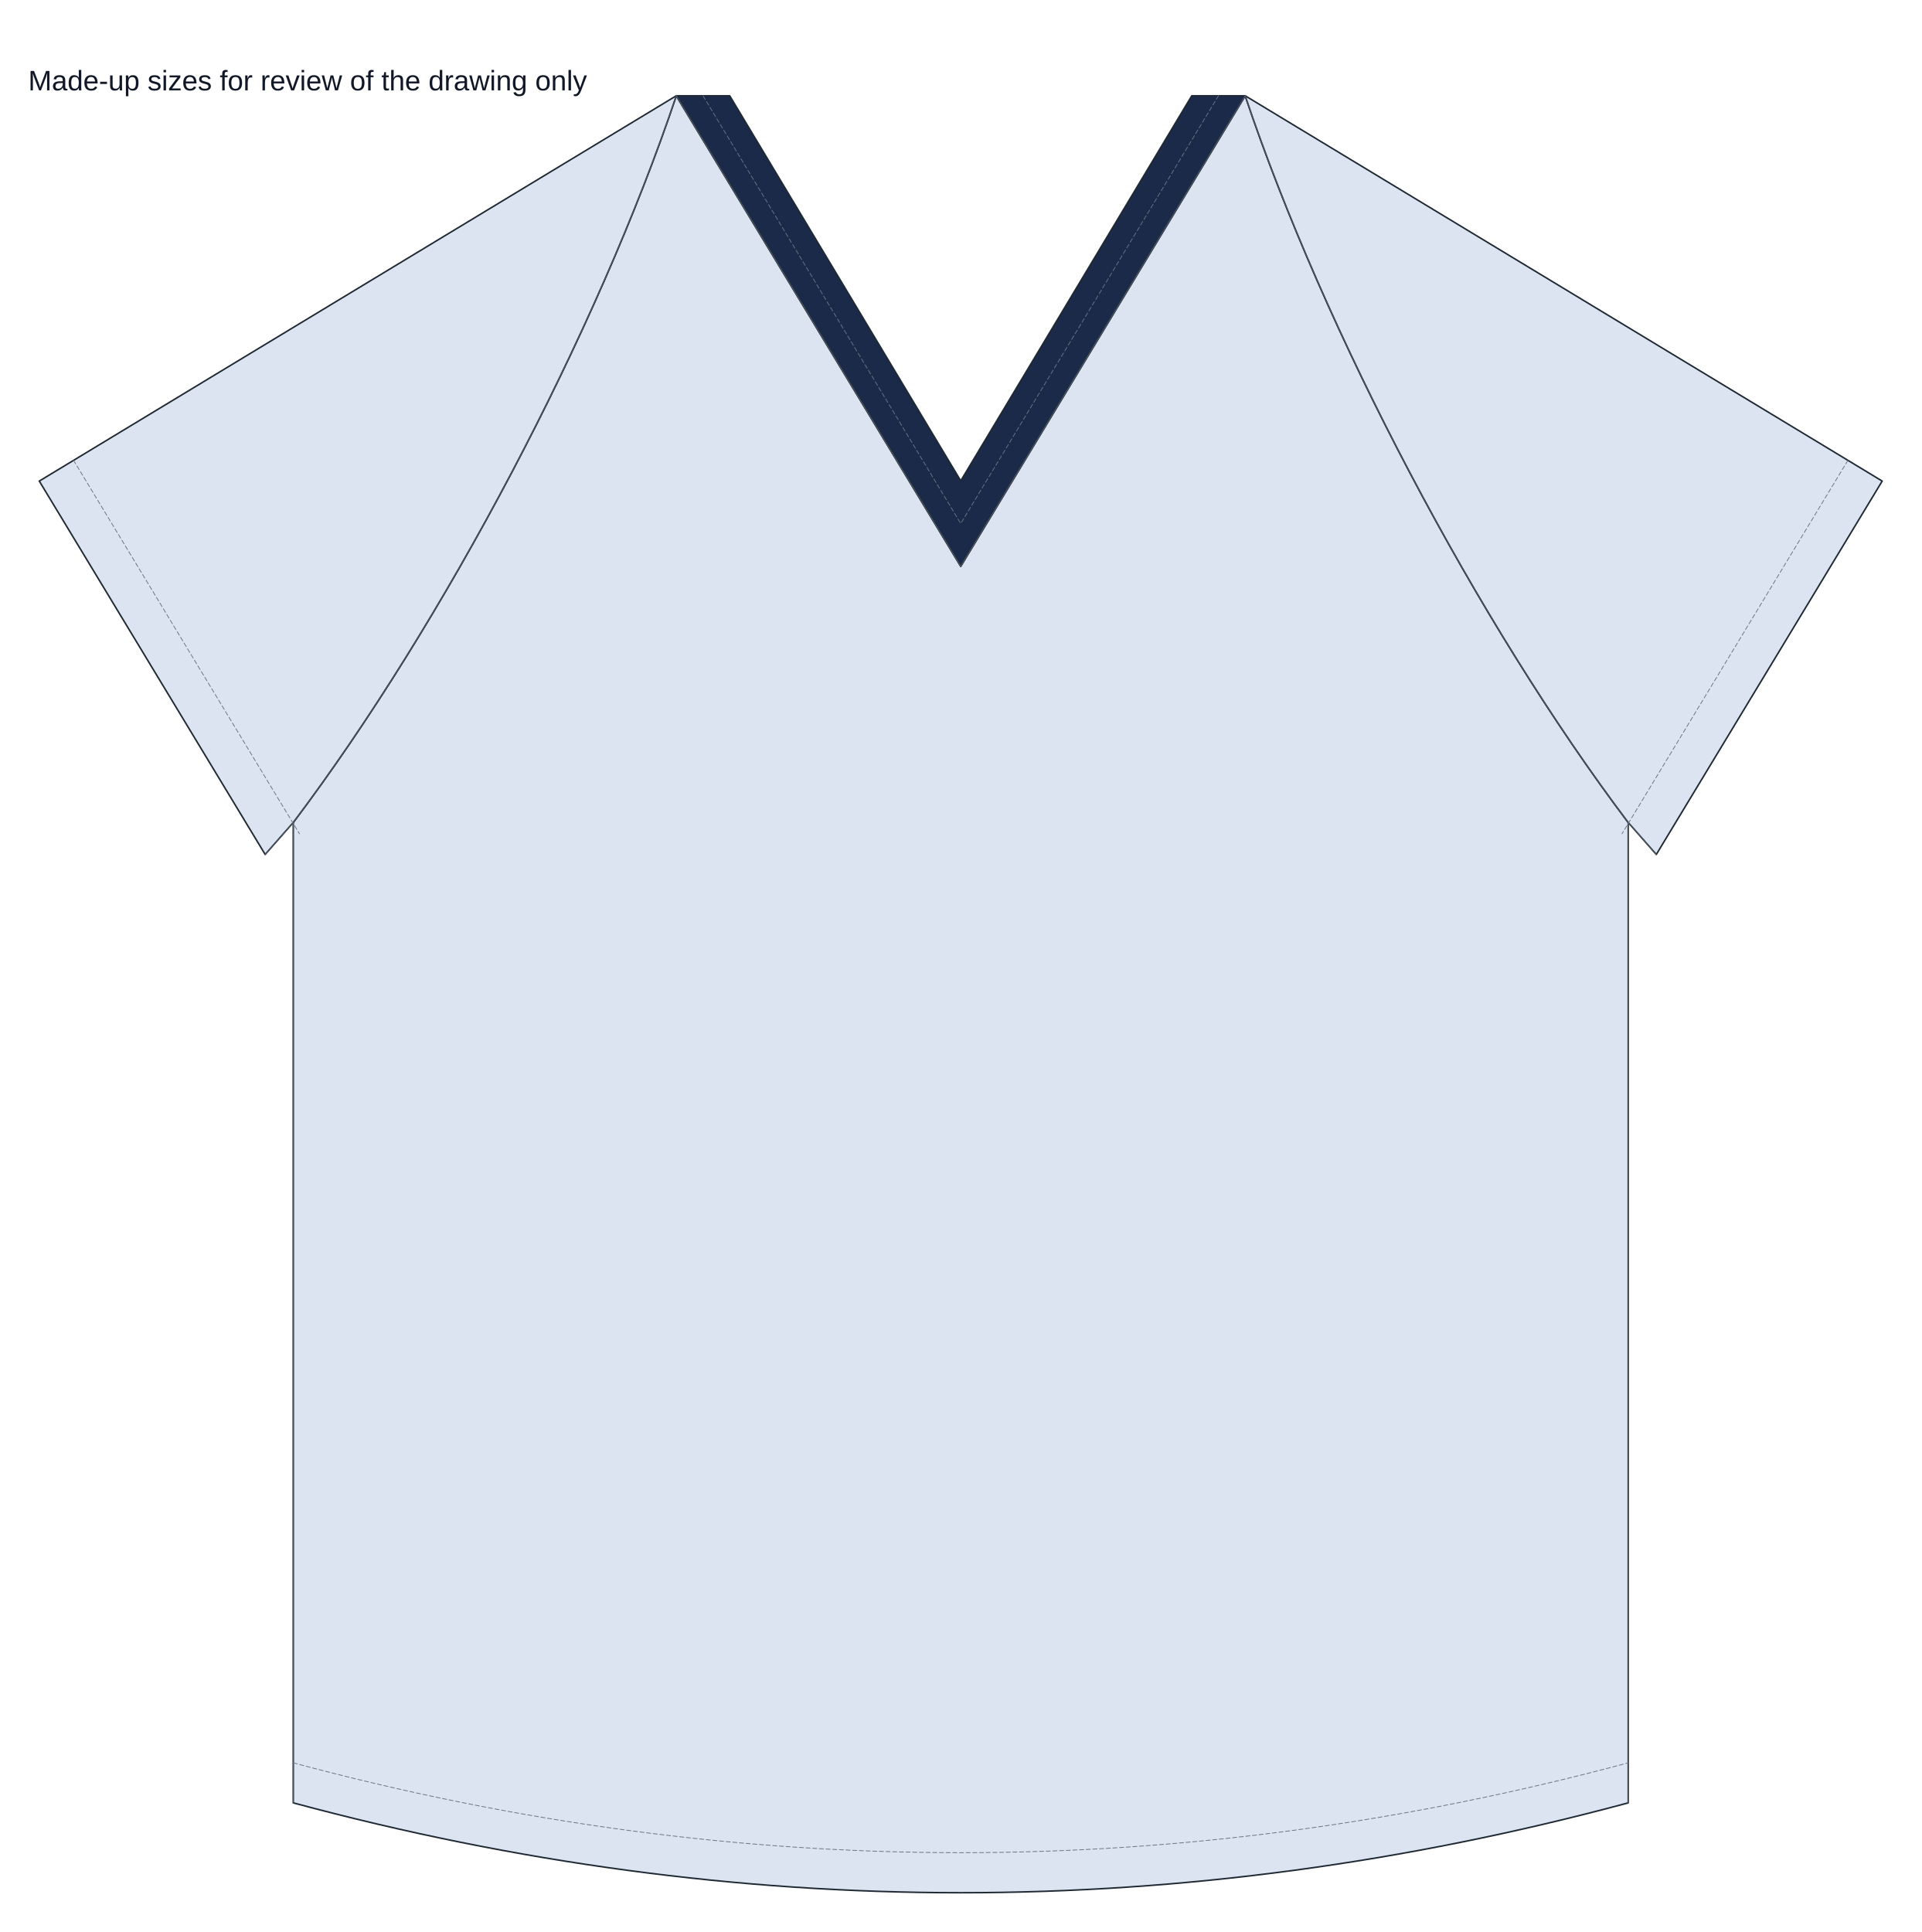
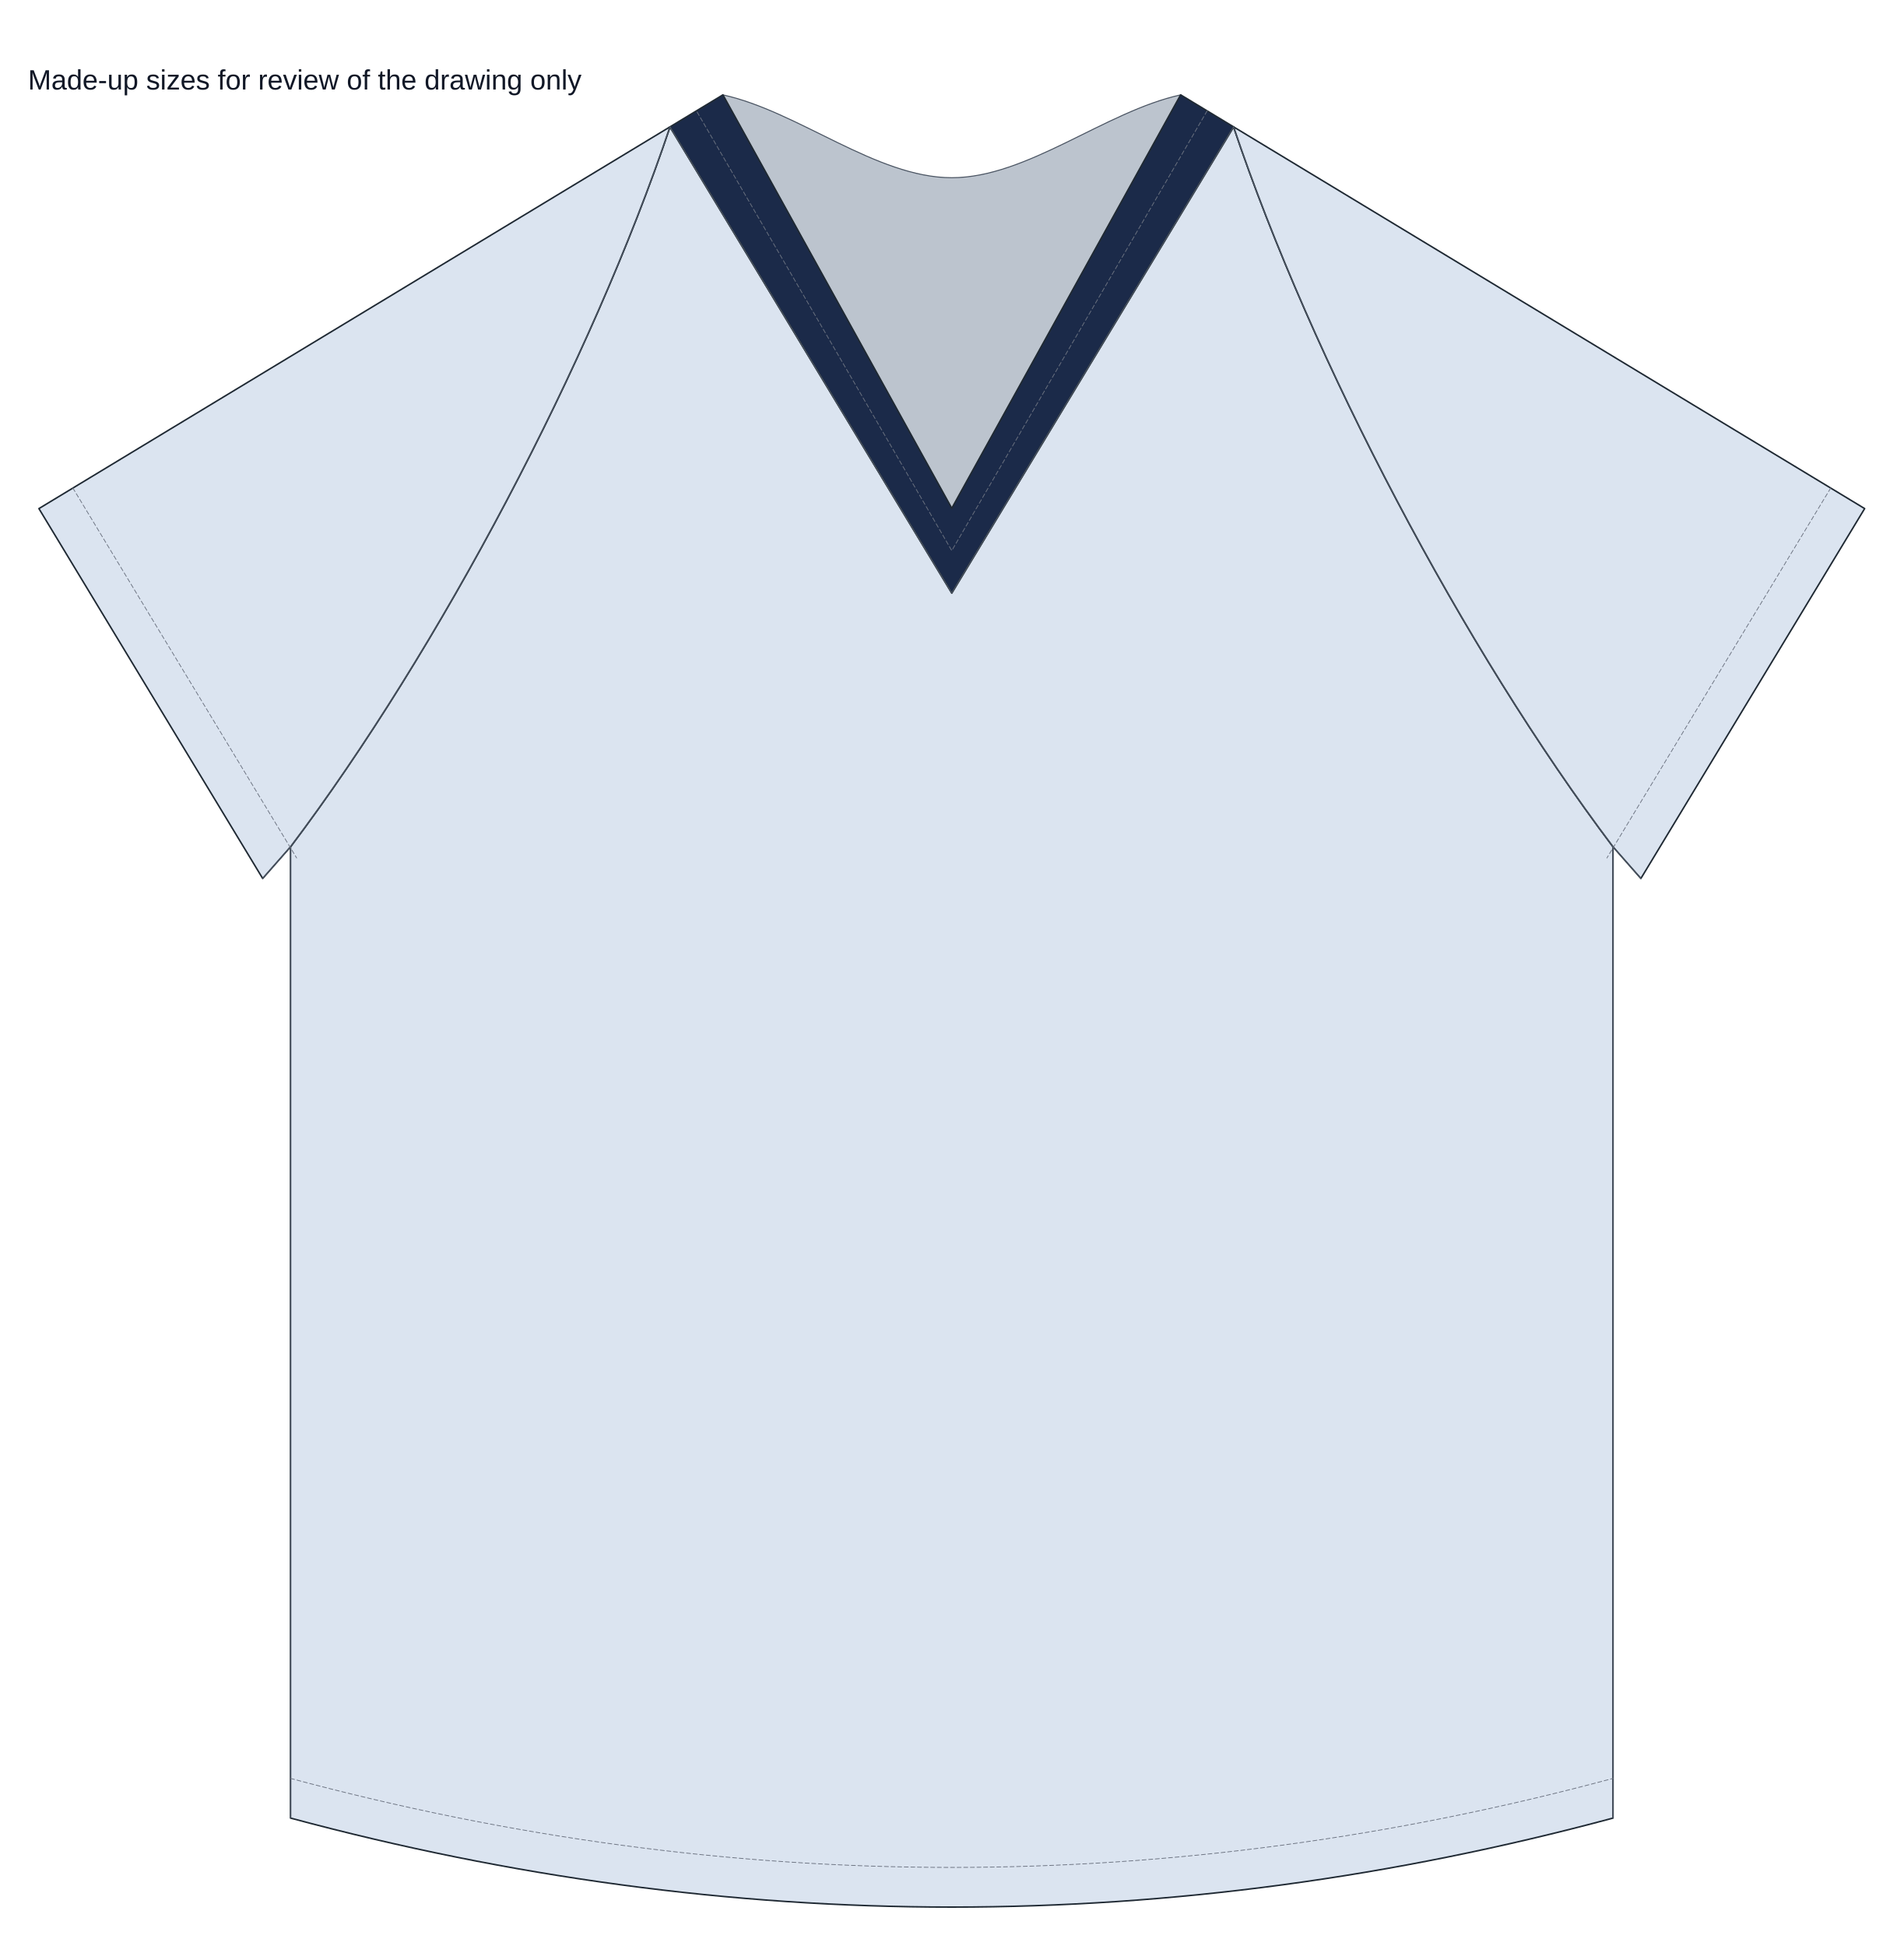
- <svg xmlns="http://www.w3.org/2000/svg" width="748.48mm" height="752.6mm" viewBox="-3742.4 -373 7484.8 7526" role="img">
+ <svg xmlns="http://www.w3.org/2000/svg" width="748.48mm" height="765.18mm" viewBox="-3742.4 -498.8 7484.8 7651.8" role="img">
  <g id="layer-panels">
+     <path d="M 900 -125.8 L 0 1500 L -900 -125.8 C -603 -60.7 -297 200 0 200 C 297 200 603 -60.7 900 -125.8 Z" fill="#bcc4ce" stroke="#4b5563" stroke-width="4" stroke-linejoin="round" stroke-linecap="round" data-name="Inside of the neck" />
    <path d="M 1108 0 C 1417.6 922 2014.4 2054.4 2600 2830.9 L 2600 6650 C 1733.3 6883.3 866.7 7000 0 7000 C -866.7 7000 -1733.3 6883.3 -2600 6650 L -2600 2830.9 C -2014.4 2054.4 -1417.6 922 -1108 0 L 0 1832.8 L 1108 0 Z" fill="#dbe4f0" stroke="#1f2933" stroke-width="6" stroke-linejoin="round" stroke-linecap="round" data-name="Body front" />
    <path d="M 1108 0 L 3589.4 1501 L 2709.5 2955.5 L 2600 2830.9 C 2014.4 2054.4 1417.6 922 1108 0 Z" fill="#dbe4f0" stroke="#1f2933" stroke-width="6" stroke-linejoin="round" stroke-linecap="round" data-name="Left sleeve" />
    <path d="M -1108 0 L -3589.4 1501 L -2709.5 2955.5 L -2600 2830.9 C -2014.4 2054.4 -1417.6 922 -1108 0 Z" fill="#dbe4f0" stroke="#1f2933" stroke-width="6" stroke-linejoin="round" stroke-linecap="round" data-name="Right sleeve" />
-     <path d="M 900 0 L 0 1500 L -900 0 L -1108 0 L 0 1832.8 L 1108 0 Z" fill="#1b2a49" stroke="#1f2933" stroke-width="6" stroke-linejoin="round" stroke-linecap="round" data-name="Neckband" />
+     <path d="M 900 -125.8 L 0 1500 L -900 -125.8 L -1108 0 L 0 1832.8 L 1108 0 Z" fill="#1b2a49" stroke="#1f2933" stroke-width="6" stroke-linejoin="round" stroke-linecap="round" data-name="Neckband" />
  </g>
  <g id="layer-seams">
    <path d="M 1108 0 C 1417.6 922 2014.4 2054.4 2600 2830.9" fill="none" stroke="#4b5563" stroke-width="4" stroke-linejoin="round" stroke-linecap="round" data-name="Armhole seam, right" />
    <path d="M -1108 0 C -1417.6 922 -2014.4 2054.4 -2600 2830.9" fill="none" stroke="#4b5563" stroke-width="4" stroke-linejoin="round" stroke-linecap="round" data-name="Armhole seam, left" />
    <path d="M 2600 2830.9 L 2600 6650" fill="none" stroke="#4b5563" stroke-width="4" stroke-linejoin="round" stroke-linecap="round" data-name="Side seam, right" />
    <path d="M -2600 2830.9 L -2600 6650" fill="none" stroke="#4b5563" stroke-width="4" stroke-linejoin="round" stroke-linecap="round" data-name="Side seam, left" />
    <path d="M 2600 2830.9 L 2709.5 2955.5" fill="none" stroke="#4b5563" stroke-width="4" stroke-linejoin="round" stroke-linecap="round" data-name="Underarm seam, right" />
    <path d="M -2600 2830.9 L -2709.5 2955.5" fill="none" stroke="#4b5563" stroke-width="4" stroke-linejoin="round" stroke-linecap="round" data-name="Underarm seam, left" />
    <path d="M 1108 0 L 0 1832.8 L -1108 0" fill="none" stroke="#4b5563" stroke-width="4" stroke-linejoin="round" stroke-linecap="round" data-name="Neckband seam" />
  </g>
  <g id="layer-stitching">
    <path d="M -2600 6494 C -866.7 6960.7 866.7 6960.7 2600 6494" fill="none" stroke="#6b7280" stroke-width="3" stroke-dasharray="16 10" stroke-linejoin="round" stroke-linecap="round" data-name="Hem stitching" />
    <path d="M 3455.9 1420.2 L 2576 2874.8" fill="none" stroke="#6b7280" stroke-width="3" stroke-dasharray="16 10" stroke-linejoin="round" stroke-linecap="round" data-name="Sleeve hem stitching, right" />
    <path d="M -3455.9 1420.2 L -2576 2874.8" fill="none" stroke="#6b7280" stroke-width="3" stroke-dasharray="16 10" stroke-linejoin="round" stroke-linecap="round" data-name="Sleeve hem stitching, left" />
-     <path d="M 1004 0 L 0 1666.4 L -1004 0" fill="none" stroke="#6b7280" stroke-width="3" stroke-dasharray="16 10" stroke-linejoin="round" stroke-linecap="round" data-name="Neckline stitching" />
+     <path d="M 1004 -62.9 L 0 1666.4 L -1004 -62.9" fill="none" stroke="#6b7280" stroke-width="3" stroke-dasharray="16 10" stroke-linejoin="round" stroke-linecap="round" data-name="Neckline stitching" />
  </g>
  <g id="layer-details" />
  <g id="layer-artwork" />
  <g id="layer-note">
-     <text x="-3632.4" y="-21" font-size="110" text-anchor="start" fill="#111827" font-family="Geist, Arial, Helvetica, sans-serif">Made-up sizes for review of the drawing only</text>
+     <text x="-3632.4" y="-146.8" font-size="110" text-anchor="start" fill="#111827" font-family="Geist, Arial, Helvetica, sans-serif">Made-up sizes for review of the drawing only</text>
  </g>
</svg>
